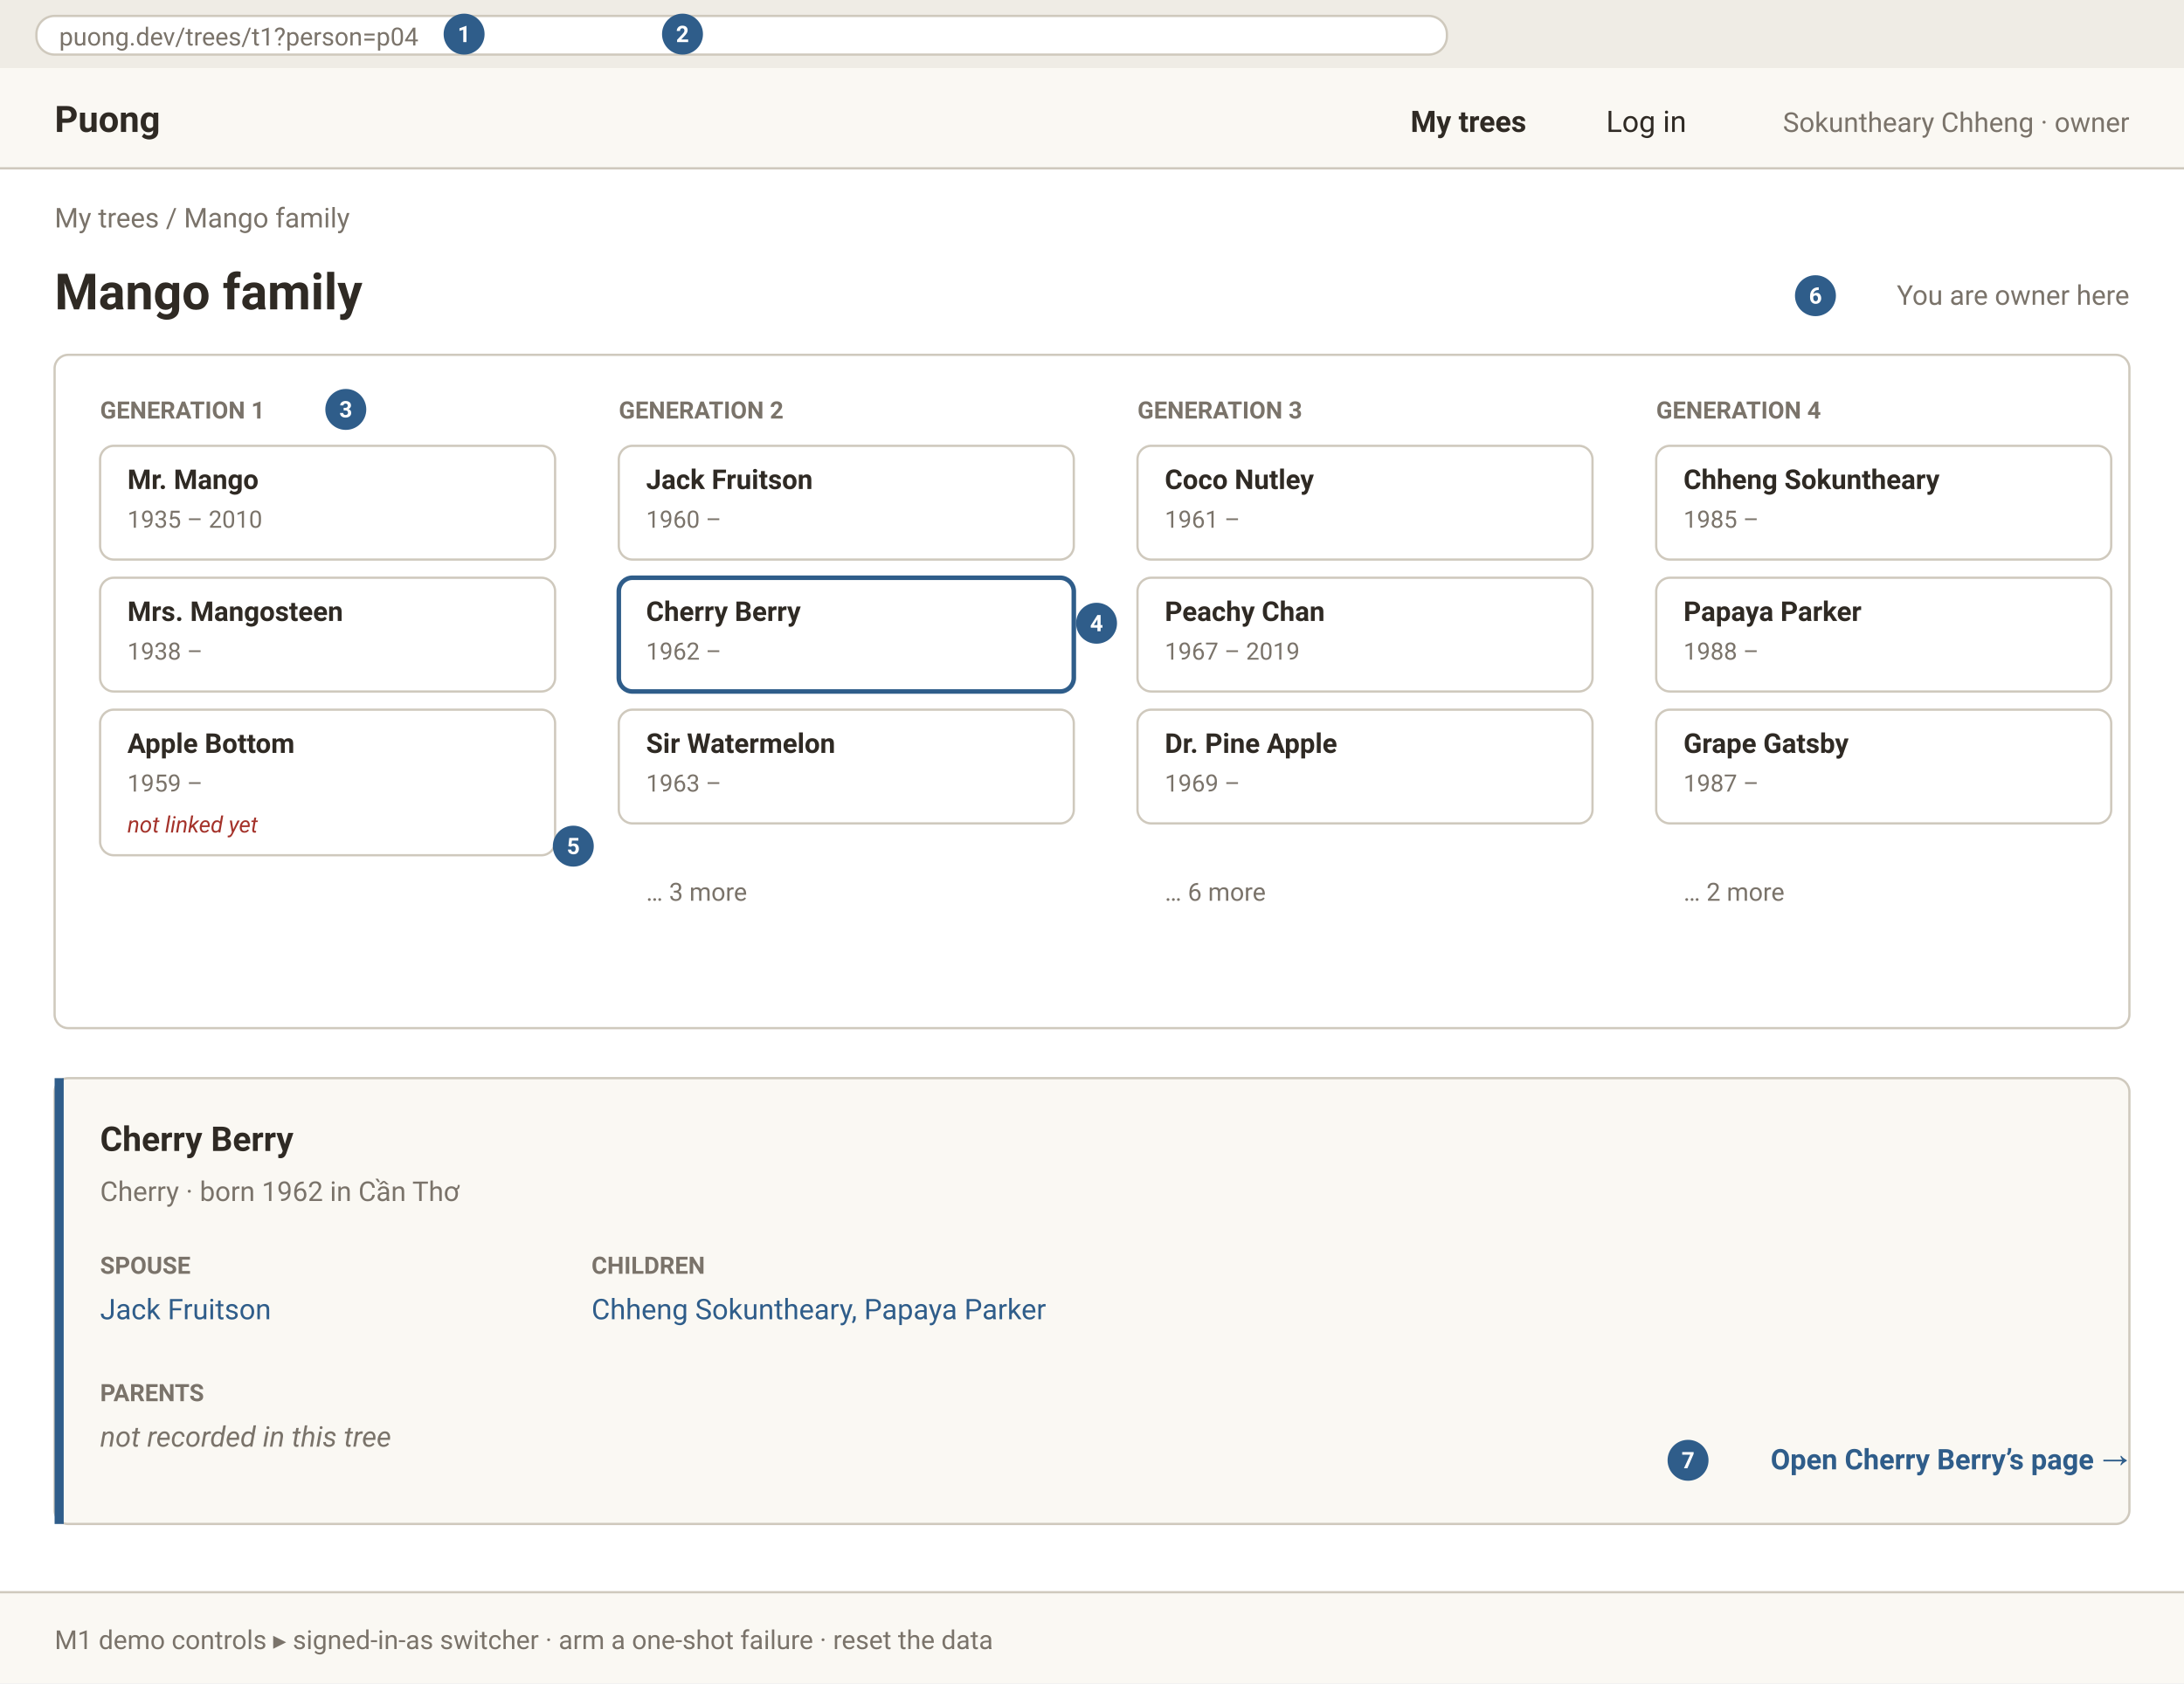
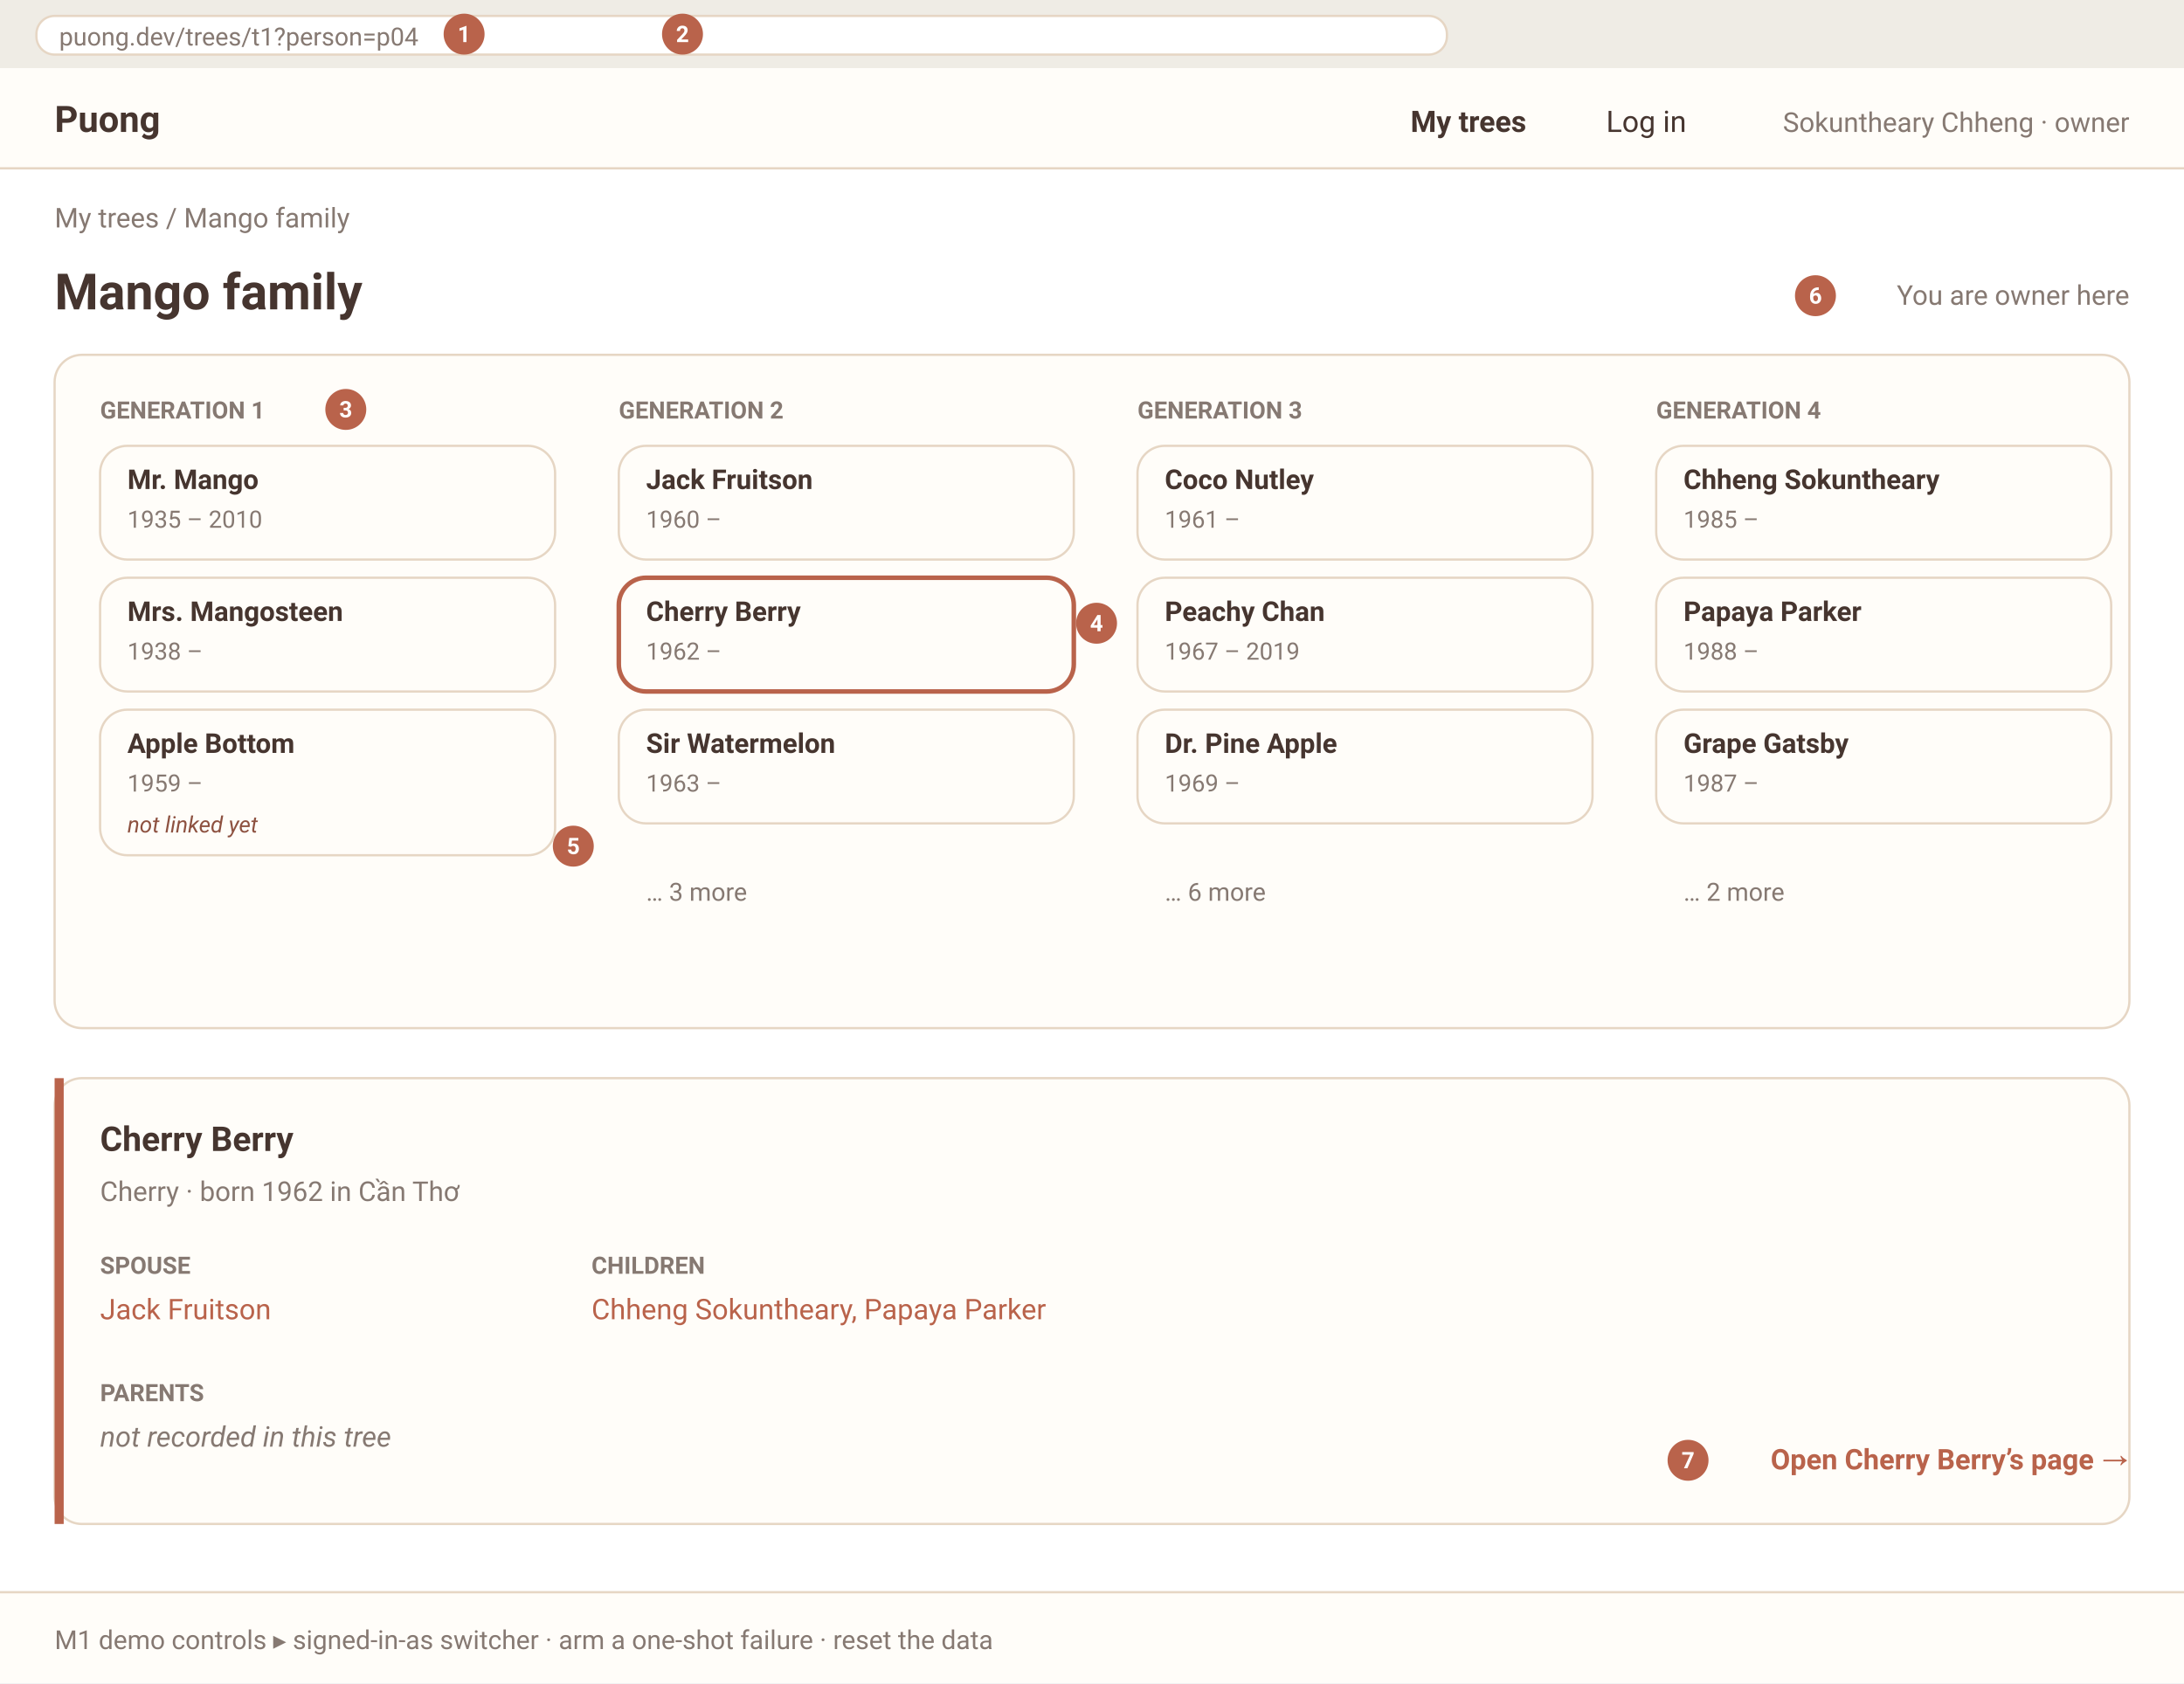
<svg xmlns="http://www.w3.org/2000/svg" viewBox="0 0 960 740" width="960" height="740">
  <rect width="960" height="740" fill="#ffffff" />
  <rect x="0" y="0" width="960" height="30" fill="#efece5" />
-   <rect x="16" y="7" width="620" height="17" rx="8" fill="#ffffff" stroke="#cfc9bd" />
-   <text x="26" y="20" font-family="-apple-system, 'Segoe UI', Roboto, Helvetica, Arial, sans-serif" font-size="11" fill="#7a736a" font-weight="400" text-anchor="start">puong.dev/trees/t1?person=p04</text>
-   <rect x="0" y="30" width="960" height="44" fill="#faf8f3" />
-   <rect x="0" y="700" width="960" height="40" fill="#faf8f3" />
-   <line x1="0" y1="74" x2="960" y2="74" stroke="#cfc9bd" />
-   <line x1="0" y1="700" x2="960" y2="700" stroke="#cfc9bd" />
-   <text x="24" y="58" font-family="-apple-system, 'Segoe UI', Roboto, Helvetica, Arial, sans-serif" font-size="16" fill="#2f2a24" font-weight="700" text-anchor="start">Puong</text>
-   <text x="620" y="58" font-family="-apple-system, 'Segoe UI', Roboto, Helvetica, Arial, sans-serif" font-size="13" fill="#2f2a24" font-weight="700" text-anchor="start">My trees</text>
-   <text x="706" y="58" font-family="-apple-system, 'Segoe UI', Roboto, Helvetica, Arial, sans-serif" font-size="13" fill="#2f2a24" font-weight="400" text-anchor="start">Log in</text>
-   <text x="936" y="58" font-family="-apple-system, 'Segoe UI', Roboto, Helvetica, Arial, sans-serif" font-size="12" fill="#7a736a" font-weight="400" text-anchor="end">Sokuntheary Chheng · owner</text>
-   <text x="24" y="725" font-family="-apple-system, 'Segoe UI', Roboto, Helvetica, Arial, sans-serif" font-size="11.5" fill="#7a736a" font-weight="400" text-anchor="start">M1 demo controls ▸   signed-in-as switcher · arm a one-shot failure · reset the data</text>
-   <text x="24" y="100" font-family="-apple-system, 'Segoe UI', Roboto, Helvetica, Arial, sans-serif" font-size="12" fill="#7a736a" font-weight="400" text-anchor="start">My trees / Mango family</text>
-   <text x="24" y="136" font-family="-apple-system, 'Segoe UI', Roboto, Helvetica, Arial, sans-serif" font-size="22" fill="#2f2a24" font-weight="700" text-anchor="start">Mango family</text>
-   <text x="936" y="134" font-family="-apple-system, 'Segoe UI', Roboto, Helvetica, Arial, sans-serif" font-size="12" fill="#7a736a" font-weight="400" text-anchor="end">You are owner here</text>
-   <rect x="24" y="156" width="912" height="296" rx="6" fill="#ffffff" stroke="#cfc9bd" />
-   <text x="44" y="184" font-family="-apple-system, 'Segoe UI', Roboto, Helvetica, Arial, sans-serif" font-size="10.5" fill="#7a736a" font-weight="600" text-anchor="start">GENERATION 1</text>
-   <rect x="44" y="196" width="200" height="50" rx="6" fill="#ffffff" stroke="#cfc9bd" stroke-width="1" />
-   <text x="56" y="215" font-family="-apple-system, 'Segoe UI', Roboto, Helvetica, Arial, sans-serif" font-size="12" fill="#2f2a24" font-weight="600" text-anchor="start">Mr. Mango</text>
-   <text x="56" y="232" font-family="-apple-system, 'Segoe UI', Roboto, Helvetica, Arial, sans-serif" font-size="10.5" fill="#7a736a" font-weight="400" text-anchor="start">1935 – 2010</text>
-   <rect x="44" y="254" width="200" height="50" rx="6" fill="#ffffff" stroke="#cfc9bd" stroke-width="1" />
-   <text x="56" y="273" font-family="-apple-system, 'Segoe UI', Roboto, Helvetica, Arial, sans-serif" font-size="12" fill="#2f2a24" font-weight="600" text-anchor="start">Mrs. Mangosteen</text>
-   <text x="56" y="290" font-family="-apple-system, 'Segoe UI', Roboto, Helvetica, Arial, sans-serif" font-size="10.5" fill="#7a736a" font-weight="400" text-anchor="start">1938 –</text>
-   <rect x="44" y="312" width="200" height="64" rx="6" fill="#ffffff" stroke="#cfc9bd" stroke-width="1" />
-   <text x="56" y="331" font-family="-apple-system, 'Segoe UI', Roboto, Helvetica, Arial, sans-serif" font-size="12" fill="#2f2a24" font-weight="600" text-anchor="start">Apple Bottom</text>
-   <text x="56" y="348" font-family="-apple-system, 'Segoe UI', Roboto, Helvetica, Arial, sans-serif" font-size="10.5" fill="#7a736a" font-weight="400" text-anchor="start">1959 –</text>
-   <text x="56" y="366" font-family="-apple-system, 'Segoe UI', Roboto, Helvetica, Arial, sans-serif" font-size="10" fill="#a4322a" font-weight="400" font-style="italic" text-anchor="start">not linked yet</text>
-   <text x="272" y="184" font-family="-apple-system, 'Segoe UI', Roboto, Helvetica, Arial, sans-serif" font-size="10.5" fill="#7a736a" font-weight="600" text-anchor="start">GENERATION 2</text>
-   <rect x="272" y="196" width="200" height="50" rx="6" fill="#ffffff" stroke="#cfc9bd" stroke-width="1" />
-   <text x="284" y="215" font-family="-apple-system, 'Segoe UI', Roboto, Helvetica, Arial, sans-serif" font-size="12" fill="#2f2a24" font-weight="600" text-anchor="start">Jack Fruitson</text>
-   <text x="284" y="232" font-family="-apple-system, 'Segoe UI', Roboto, Helvetica, Arial, sans-serif" font-size="10.5" fill="#7a736a" font-weight="400" text-anchor="start">1960 –</text>
-   <rect x="272" y="254" width="200" height="50" rx="6" fill="#ffffff" stroke="#2f5d8a" stroke-width="2" />
-   <text x="284" y="273" font-family="-apple-system, 'Segoe UI', Roboto, Helvetica, Arial, sans-serif" font-size="12" fill="#2f2a24" font-weight="600" text-anchor="start">Cherry Berry</text>
-   <text x="284" y="290" font-family="-apple-system, 'Segoe UI', Roboto, Helvetica, Arial, sans-serif" font-size="10.5" fill="#7a736a" font-weight="400" text-anchor="start">1962 –</text>
-   <rect x="272" y="312" width="200" height="50" rx="6" fill="#ffffff" stroke="#cfc9bd" stroke-width="1" />
-   <text x="284" y="331" font-family="-apple-system, 'Segoe UI', Roboto, Helvetica, Arial, sans-serif" font-size="12" fill="#2f2a24" font-weight="600" text-anchor="start">Sir Watermelon</text>
-   <text x="284" y="348" font-family="-apple-system, 'Segoe UI', Roboto, Helvetica, Arial, sans-serif" font-size="10.5" fill="#7a736a" font-weight="400" text-anchor="start">1963 –</text>
-   <text x="284" y="396" font-family="-apple-system, 'Segoe UI', Roboto, Helvetica, Arial, sans-serif" font-size="11" fill="#7a736a" font-weight="400" text-anchor="start">… 3 more</text>
-   <text x="500" y="184" font-family="-apple-system, 'Segoe UI', Roboto, Helvetica, Arial, sans-serif" font-size="10.5" fill="#7a736a" font-weight="600" text-anchor="start">GENERATION 3</text>
-   <rect x="500" y="196" width="200" height="50" rx="6" fill="#ffffff" stroke="#cfc9bd" stroke-width="1" />
-   <text x="512" y="215" font-family="-apple-system, 'Segoe UI', Roboto, Helvetica, Arial, sans-serif" font-size="12" fill="#2f2a24" font-weight="600" text-anchor="start">Coco Nutley</text>
-   <text x="512" y="232" font-family="-apple-system, 'Segoe UI', Roboto, Helvetica, Arial, sans-serif" font-size="10.5" fill="#7a736a" font-weight="400" text-anchor="start">1961 –</text>
-   <rect x="500" y="254" width="200" height="50" rx="6" fill="#ffffff" stroke="#cfc9bd" stroke-width="1" />
-   <text x="512" y="273" font-family="-apple-system, 'Segoe UI', Roboto, Helvetica, Arial, sans-serif" font-size="12" fill="#2f2a24" font-weight="600" text-anchor="start">Peachy Chan</text>
-   <text x="512" y="290" font-family="-apple-system, 'Segoe UI', Roboto, Helvetica, Arial, sans-serif" font-size="10.5" fill="#7a736a" font-weight="400" text-anchor="start">1967 – 2019</text>
-   <rect x="500" y="312" width="200" height="50" rx="6" fill="#ffffff" stroke="#cfc9bd" stroke-width="1" />
-   <text x="512" y="331" font-family="-apple-system, 'Segoe UI', Roboto, Helvetica, Arial, sans-serif" font-size="12" fill="#2f2a24" font-weight="600" text-anchor="start">Dr. Pine Apple</text>
-   <text x="512" y="348" font-family="-apple-system, 'Segoe UI', Roboto, Helvetica, Arial, sans-serif" font-size="10.5" fill="#7a736a" font-weight="400" text-anchor="start">1969 –</text>
-   <text x="512" y="396" font-family="-apple-system, 'Segoe UI', Roboto, Helvetica, Arial, sans-serif" font-size="11" fill="#7a736a" font-weight="400" text-anchor="start">… 6 more</text>
-   <text x="728" y="184" font-family="-apple-system, 'Segoe UI', Roboto, Helvetica, Arial, sans-serif" font-size="10.5" fill="#7a736a" font-weight="600" text-anchor="start">GENERATION 4</text>
-   <rect x="728" y="196" width="200" height="50" rx="6" fill="#ffffff" stroke="#cfc9bd" stroke-width="1" />
-   <text x="740" y="215" font-family="-apple-system, 'Segoe UI', Roboto, Helvetica, Arial, sans-serif" font-size="12" fill="#2f2a24" font-weight="600" text-anchor="start">Chheng Sokuntheary</text>
-   <text x="740" y="232" font-family="-apple-system, 'Segoe UI', Roboto, Helvetica, Arial, sans-serif" font-size="10.5" fill="#7a736a" font-weight="400" text-anchor="start">1985 –</text>
-   <rect x="728" y="254" width="200" height="50" rx="6" fill="#ffffff" stroke="#cfc9bd" stroke-width="1" />
-   <text x="740" y="273" font-family="-apple-system, 'Segoe UI', Roboto, Helvetica, Arial, sans-serif" font-size="12" fill="#2f2a24" font-weight="600" text-anchor="start">Papaya Parker</text>
-   <text x="740" y="290" font-family="-apple-system, 'Segoe UI', Roboto, Helvetica, Arial, sans-serif" font-size="10.5" fill="#7a736a" font-weight="400" text-anchor="start">1988 –</text>
-   <rect x="728" y="312" width="200" height="50" rx="6" fill="#ffffff" stroke="#cfc9bd" stroke-width="1" />
-   <text x="740" y="331" font-family="-apple-system, 'Segoe UI', Roboto, Helvetica, Arial, sans-serif" font-size="12" fill="#2f2a24" font-weight="600" text-anchor="start">Grape Gatsby</text>
-   <text x="740" y="348" font-family="-apple-system, 'Segoe UI', Roboto, Helvetica, Arial, sans-serif" font-size="10.5" fill="#7a736a" font-weight="400" text-anchor="start">1987 –</text>
-   <text x="740" y="396" font-family="-apple-system, 'Segoe UI', Roboto, Helvetica, Arial, sans-serif" font-size="11" fill="#7a736a" font-weight="400" text-anchor="start">… 2 more</text>
-   <rect x="24" y="474" width="912" height="196" rx="6" fill="#faf8f3" stroke="#cfc9bd" />
-   <rect x="24" y="474" width="4" height="196" fill="#2f5d8a" />
-   <text x="44" y="506" font-family="-apple-system, 'Segoe UI', Roboto, Helvetica, Arial, sans-serif" font-size="15" fill="#2f2a24" font-weight="700" text-anchor="start">Cherry Berry</text>
-   <text x="44" y="528" font-family="-apple-system, 'Segoe UI', Roboto, Helvetica, Arial, sans-serif" font-size="12" fill="#7a736a" font-weight="400" text-anchor="start">Cherry · born 1962 in Cần Thơ</text>
-   <text x="44" y="560" font-family="-apple-system, 'Segoe UI', Roboto, Helvetica, Arial, sans-serif" font-size="10.5" fill="#7a736a" font-weight="600" text-anchor="start">SPOUSE</text>
-   <text x="44" y="580" font-family="-apple-system, 'Segoe UI', Roboto, Helvetica, Arial, sans-serif" font-size="12.5" fill="#2f5d8a" font-weight="400" text-anchor="start">Jack Fruitson</text>
-   <text x="260" y="560" font-family="-apple-system, 'Segoe UI', Roboto, Helvetica, Arial, sans-serif" font-size="10.5" fill="#7a736a" font-weight="600" text-anchor="start">CHILDREN</text>
-   <text x="260" y="580" font-family="-apple-system, 'Segoe UI', Roboto, Helvetica, Arial, sans-serif" font-size="12.5" fill="#2f5d8a" font-weight="400" text-anchor="start">Chheng Sokuntheary, Papaya Parker</text>
-   <text x="44" y="616" font-family="-apple-system, 'Segoe UI', Roboto, Helvetica, Arial, sans-serif" font-size="10.5" fill="#7a736a" font-weight="600" text-anchor="start">PARENTS</text>
-   <text x="44" y="636" font-family="-apple-system, 'Segoe UI', Roboto, Helvetica, Arial, sans-serif" font-size="12.5" fill="#7a736a" font-weight="400" font-style="italic" text-anchor="start">not recorded in this tree</text>
-   <text x="936" y="646" font-family="-apple-system, 'Segoe UI', Roboto, Helvetica, Arial, sans-serif" font-size="12.5" fill="#2f5d8a" font-weight="600" text-anchor="end">Open Cherry Berry’s page →</text>
+   <rect x="16" y="7" width="620" height="17" rx="8" fill="#ffffff" stroke="#e6d6c4" />
+   <text x="26" y="20" font-family="-apple-system, 'Segoe UI', Roboto, Helvetica, Arial, sans-serif" font-size="11" fill="#867972" font-weight="400" text-anchor="start">puong.dev/trees/t1?person=p04</text>
+   <rect x="0" y="30" width="960" height="44" fill="#fffdf9" />
+   <rect x="0" y="700" width="960" height="40" fill="#fffdf9" />
+   <line x1="0" y1="74" x2="960" y2="74" stroke="#e6d6c4" />
+   <line x1="0" y1="700" x2="960" y2="700" stroke="#e6d6c4" />
+   <text x="24" y="58" font-family="-apple-system, 'Segoe UI', Roboto, Helvetica, Arial, sans-serif" font-size="16" fill="#46352f" font-weight="700" text-anchor="start">Puong</text>
+   <text x="620" y="58" font-family="-apple-system, 'Segoe UI', Roboto, Helvetica, Arial, sans-serif" font-size="13" fill="#46352f" font-weight="700" text-anchor="start">My trees</text>
+   <text x="706" y="58" font-family="-apple-system, 'Segoe UI', Roboto, Helvetica, Arial, sans-serif" font-size="13" fill="#46352f" font-weight="400" text-anchor="start">Log in</text>
+   <text x="936" y="58" font-family="-apple-system, 'Segoe UI', Roboto, Helvetica, Arial, sans-serif" font-size="12" fill="#867972" font-weight="400" text-anchor="end">Sokuntheary Chheng · owner</text>
+   <text x="24" y="725" font-family="-apple-system, 'Segoe UI', Roboto, Helvetica, Arial, sans-serif" font-size="11.5" fill="#867972" font-weight="400" text-anchor="start">M1 demo controls ▸   signed-in-as switcher · arm a one-shot failure · reset the data</text>
+   <text x="24" y="100" font-family="-apple-system, 'Segoe UI', Roboto, Helvetica, Arial, sans-serif" font-size="12" fill="#867972" font-weight="400" text-anchor="start">My trees / Mango family</text>
+   <text x="24" y="136" font-family="-apple-system, 'Segoe UI', Roboto, Helvetica, Arial, sans-serif" font-size="22" fill="#46352f" font-weight="700" text-anchor="start">Mango family</text>
+   <text x="936" y="134" font-family="-apple-system, 'Segoe UI', Roboto, Helvetica, Arial, sans-serif" font-size="12" fill="#867972" font-weight="400" text-anchor="end">You are owner here</text>
+   <rect x="24" y="156" width="912" height="296" rx="12" fill="#fffdf9" stroke="#e6d6c4" />
+   <text x="44" y="184" font-family="-apple-system, 'Segoe UI', Roboto, Helvetica, Arial, sans-serif" font-size="10.5" fill="#867972" font-weight="600" text-anchor="start">GENERATION 1</text>
+   <rect x="44" y="196" width="200" height="50" rx="12" fill="#fffdf9" stroke="#e6d6c4" stroke-width="1" />
+   <text x="56" y="215" font-family="-apple-system, 'Segoe UI', Roboto, Helvetica, Arial, sans-serif" font-size="12" fill="#46352f" font-weight="600" text-anchor="start">Mr. Mango</text>
+   <text x="56" y="232" font-family="-apple-system, 'Segoe UI', Roboto, Helvetica, Arial, sans-serif" font-size="10.5" fill="#867972" font-weight="400" text-anchor="start">1935 – 2010</text>
+   <rect x="44" y="254" width="200" height="50" rx="12" fill="#fffdf9" stroke="#e6d6c4" stroke-width="1" />
+   <text x="56" y="273" font-family="-apple-system, 'Segoe UI', Roboto, Helvetica, Arial, sans-serif" font-size="12" fill="#46352f" font-weight="600" text-anchor="start">Mrs. Mangosteen</text>
+   <text x="56" y="290" font-family="-apple-system, 'Segoe UI', Roboto, Helvetica, Arial, sans-serif" font-size="10.5" fill="#867972" font-weight="400" text-anchor="start">1938 –</text>
+   <rect x="44" y="312" width="200" height="64" rx="12" fill="#fffdf9" stroke="#e6d6c4" stroke-width="1" />
+   <text x="56" y="331" font-family="-apple-system, 'Segoe UI', Roboto, Helvetica, Arial, sans-serif" font-size="12" fill="#46352f" font-weight="600" text-anchor="start">Apple Bottom</text>
+   <text x="56" y="348" font-family="-apple-system, 'Segoe UI', Roboto, Helvetica, Arial, sans-serif" font-size="10.5" fill="#867972" font-weight="400" text-anchor="start">1959 –</text>
+   <text x="56" y="366" font-family="-apple-system, 'Segoe UI', Roboto, Helvetica, Arial, sans-serif" font-size="10" fill="#8d5140" font-weight="400" font-style="italic" text-anchor="start">not linked yet</text>
+   <text x="272" y="184" font-family="-apple-system, 'Segoe UI', Roboto, Helvetica, Arial, sans-serif" font-size="10.5" fill="#867972" font-weight="600" text-anchor="start">GENERATION 2</text>
+   <rect x="272" y="196" width="200" height="50" rx="12" fill="#fffdf9" stroke="#e6d6c4" stroke-width="1" />
+   <text x="284" y="215" font-family="-apple-system, 'Segoe UI', Roboto, Helvetica, Arial, sans-serif" font-size="12" fill="#46352f" font-weight="600" text-anchor="start">Jack Fruitson</text>
+   <text x="284" y="232" font-family="-apple-system, 'Segoe UI', Roboto, Helvetica, Arial, sans-serif" font-size="10.5" fill="#867972" font-weight="400" text-anchor="start">1960 –</text>
+   <rect x="272" y="254" width="200" height="50" rx="12" fill="#fffdf9" stroke="#b9634b" stroke-width="2" />
+   <text x="284" y="273" font-family="-apple-system, 'Segoe UI', Roboto, Helvetica, Arial, sans-serif" font-size="12" fill="#46352f" font-weight="600" text-anchor="start">Cherry Berry</text>
+   <text x="284" y="290" font-family="-apple-system, 'Segoe UI', Roboto, Helvetica, Arial, sans-serif" font-size="10.5" fill="#867972" font-weight="400" text-anchor="start">1962 –</text>
+   <rect x="272" y="312" width="200" height="50" rx="12" fill="#fffdf9" stroke="#e6d6c4" stroke-width="1" />
+   <text x="284" y="331" font-family="-apple-system, 'Segoe UI', Roboto, Helvetica, Arial, sans-serif" font-size="12" fill="#46352f" font-weight="600" text-anchor="start">Sir Watermelon</text>
+   <text x="284" y="348" font-family="-apple-system, 'Segoe UI', Roboto, Helvetica, Arial, sans-serif" font-size="10.5" fill="#867972" font-weight="400" text-anchor="start">1963 –</text>
+   <text x="284" y="396" font-family="-apple-system, 'Segoe UI', Roboto, Helvetica, Arial, sans-serif" font-size="11" fill="#867972" font-weight="400" text-anchor="start">… 3 more</text>
+   <text x="500" y="184" font-family="-apple-system, 'Segoe UI', Roboto, Helvetica, Arial, sans-serif" font-size="10.5" fill="#867972" font-weight="600" text-anchor="start">GENERATION 3</text>
+   <rect x="500" y="196" width="200" height="50" rx="12" fill="#fffdf9" stroke="#e6d6c4" stroke-width="1" />
+   <text x="512" y="215" font-family="-apple-system, 'Segoe UI', Roboto, Helvetica, Arial, sans-serif" font-size="12" fill="#46352f" font-weight="600" text-anchor="start">Coco Nutley</text>
+   <text x="512" y="232" font-family="-apple-system, 'Segoe UI', Roboto, Helvetica, Arial, sans-serif" font-size="10.5" fill="#867972" font-weight="400" text-anchor="start">1961 –</text>
+   <rect x="500" y="254" width="200" height="50" rx="12" fill="#fffdf9" stroke="#e6d6c4" stroke-width="1" />
+   <text x="512" y="273" font-family="-apple-system, 'Segoe UI', Roboto, Helvetica, Arial, sans-serif" font-size="12" fill="#46352f" font-weight="600" text-anchor="start">Peachy Chan</text>
+   <text x="512" y="290" font-family="-apple-system, 'Segoe UI', Roboto, Helvetica, Arial, sans-serif" font-size="10.5" fill="#867972" font-weight="400" text-anchor="start">1967 – 2019</text>
+   <rect x="500" y="312" width="200" height="50" rx="12" fill="#fffdf9" stroke="#e6d6c4" stroke-width="1" />
+   <text x="512" y="331" font-family="-apple-system, 'Segoe UI', Roboto, Helvetica, Arial, sans-serif" font-size="12" fill="#46352f" font-weight="600" text-anchor="start">Dr. Pine Apple</text>
+   <text x="512" y="348" font-family="-apple-system, 'Segoe UI', Roboto, Helvetica, Arial, sans-serif" font-size="10.5" fill="#867972" font-weight="400" text-anchor="start">1969 –</text>
+   <text x="512" y="396" font-family="-apple-system, 'Segoe UI', Roboto, Helvetica, Arial, sans-serif" font-size="11" fill="#867972" font-weight="400" text-anchor="start">… 6 more</text>
+   <text x="728" y="184" font-family="-apple-system, 'Segoe UI', Roboto, Helvetica, Arial, sans-serif" font-size="10.5" fill="#867972" font-weight="600" text-anchor="start">GENERATION 4</text>
+   <rect x="728" y="196" width="200" height="50" rx="12" fill="#fffdf9" stroke="#e6d6c4" stroke-width="1" />
+   <text x="740" y="215" font-family="-apple-system, 'Segoe UI', Roboto, Helvetica, Arial, sans-serif" font-size="12" fill="#46352f" font-weight="600" text-anchor="start">Chheng Sokuntheary</text>
+   <text x="740" y="232" font-family="-apple-system, 'Segoe UI', Roboto, Helvetica, Arial, sans-serif" font-size="10.5" fill="#867972" font-weight="400" text-anchor="start">1985 –</text>
+   <rect x="728" y="254" width="200" height="50" rx="12" fill="#fffdf9" stroke="#e6d6c4" stroke-width="1" />
+   <text x="740" y="273" font-family="-apple-system, 'Segoe UI', Roboto, Helvetica, Arial, sans-serif" font-size="12" fill="#46352f" font-weight="600" text-anchor="start">Papaya Parker</text>
+   <text x="740" y="290" font-family="-apple-system, 'Segoe UI', Roboto, Helvetica, Arial, sans-serif" font-size="10.5" fill="#867972" font-weight="400" text-anchor="start">1988 –</text>
+   <rect x="728" y="312" width="200" height="50" rx="12" fill="#fffdf9" stroke="#e6d6c4" stroke-width="1" />
+   <text x="740" y="331" font-family="-apple-system, 'Segoe UI', Roboto, Helvetica, Arial, sans-serif" font-size="12" fill="#46352f" font-weight="600" text-anchor="start">Grape Gatsby</text>
+   <text x="740" y="348" font-family="-apple-system, 'Segoe UI', Roboto, Helvetica, Arial, sans-serif" font-size="10.5" fill="#867972" font-weight="400" text-anchor="start">1987 –</text>
+   <text x="740" y="396" font-family="-apple-system, 'Segoe UI', Roboto, Helvetica, Arial, sans-serif" font-size="11" fill="#867972" font-weight="400" text-anchor="start">… 2 more</text>
+   <rect x="24" y="474" width="912" height="196" rx="12" fill="#fffdf9" stroke="#e6d6c4" />
+   <rect x="24" y="474" width="4" height="196" fill="#b9634b" />
+   <text x="44" y="506" font-family="-apple-system, 'Segoe UI', Roboto, Helvetica, Arial, sans-serif" font-size="15" fill="#46352f" font-weight="700" text-anchor="start">Cherry Berry</text>
+   <text x="44" y="528" font-family="-apple-system, 'Segoe UI', Roboto, Helvetica, Arial, sans-serif" font-size="12" fill="#867972" font-weight="400" text-anchor="start">Cherry · born 1962 in Cần Thơ</text>
+   <text x="44" y="560" font-family="-apple-system, 'Segoe UI', Roboto, Helvetica, Arial, sans-serif" font-size="10.5" fill="#867972" font-weight="600" text-anchor="start">SPOUSE</text>
+   <text x="44" y="580" font-family="-apple-system, 'Segoe UI', Roboto, Helvetica, Arial, sans-serif" font-size="12.5" fill="#b9634b" font-weight="400" text-anchor="start">Jack Fruitson</text>
+   <text x="260" y="560" font-family="-apple-system, 'Segoe UI', Roboto, Helvetica, Arial, sans-serif" font-size="10.5" fill="#867972" font-weight="600" text-anchor="start">CHILDREN</text>
+   <text x="260" y="580" font-family="-apple-system, 'Segoe UI', Roboto, Helvetica, Arial, sans-serif" font-size="12.5" fill="#b9634b" font-weight="400" text-anchor="start">Chheng Sokuntheary, Papaya Parker</text>
+   <text x="44" y="616" font-family="-apple-system, 'Segoe UI', Roboto, Helvetica, Arial, sans-serif" font-size="10.5" fill="#867972" font-weight="600" text-anchor="start">PARENTS</text>
+   <text x="44" y="636" font-family="-apple-system, 'Segoe UI', Roboto, Helvetica, Arial, sans-serif" font-size="12.5" fill="#867972" font-weight="400" font-style="italic" text-anchor="start">not recorded in this tree</text>
+   <text x="936" y="646" font-family="-apple-system, 'Segoe UI', Roboto, Helvetica, Arial, sans-serif" font-size="12.5" fill="#b9634b" font-weight="600" text-anchor="end">Open Cherry Berry’s page →</text>
  <g>
-     <circle cx="204" cy="15" r="9" fill="#2f5d8a" />
+     <circle cx="204" cy="15" r="9" fill="#b9634b" />
    <text x="204" y="18.5" font-family="-apple-system, 'Segoe UI', Roboto, Helvetica, Arial, sans-serif" font-size="10" font-weight="700" fill="#ffffff" text-anchor="middle">1</text>
  </g>
  <g>
-     <circle cx="300" cy="15" r="9" fill="#2f5d8a" />
+     <circle cx="300" cy="15" r="9" fill="#b9634b" />
    <text x="300" y="18.5" font-family="-apple-system, 'Segoe UI', Roboto, Helvetica, Arial, sans-serif" font-size="10" font-weight="700" fill="#ffffff" text-anchor="middle">2</text>
  </g>
  <g>
-     <circle cx="152" cy="180" r="9" fill="#2f5d8a" />
+     <circle cx="152" cy="180" r="9" fill="#b9634b" />
    <text x="152" y="183.5" font-family="-apple-system, 'Segoe UI', Roboto, Helvetica, Arial, sans-serif" font-size="10" font-weight="700" fill="#ffffff" text-anchor="middle">3</text>
  </g>
  <g>
-     <circle cx="482" cy="274" r="9" fill="#2f5d8a" />
+     <circle cx="482" cy="274" r="9" fill="#b9634b" />
    <text x="482" y="277.5" font-family="-apple-system, 'Segoe UI', Roboto, Helvetica, Arial, sans-serif" font-size="10" font-weight="700" fill="#ffffff" text-anchor="middle">4</text>
  </g>
  <g>
-     <circle cx="252" cy="372" r="9" fill="#2f5d8a" />
+     <circle cx="252" cy="372" r="9" fill="#b9634b" />
    <text x="252" y="375.5" font-family="-apple-system, 'Segoe UI', Roboto, Helvetica, Arial, sans-serif" font-size="10" font-weight="700" fill="#ffffff" text-anchor="middle">5</text>
  </g>
  <g>
-     <circle cx="798" cy="130" r="9" fill="#2f5d8a" />
+     <circle cx="798" cy="130" r="9" fill="#b9634b" />
    <text x="798" y="133.5" font-family="-apple-system, 'Segoe UI', Roboto, Helvetica, Arial, sans-serif" font-size="10" font-weight="700" fill="#ffffff" text-anchor="middle">6</text>
  </g>
  <g>
-     <circle cx="742" cy="642" r="9" fill="#2f5d8a" />
+     <circle cx="742" cy="642" r="9" fill="#b9634b" />
    <text x="742" y="645.5" font-family="-apple-system, 'Segoe UI', Roboto, Helvetica, Arial, sans-serif" font-size="10" font-weight="700" fill="#ffffff" text-anchor="middle">7</text>
  </g>
</svg>
